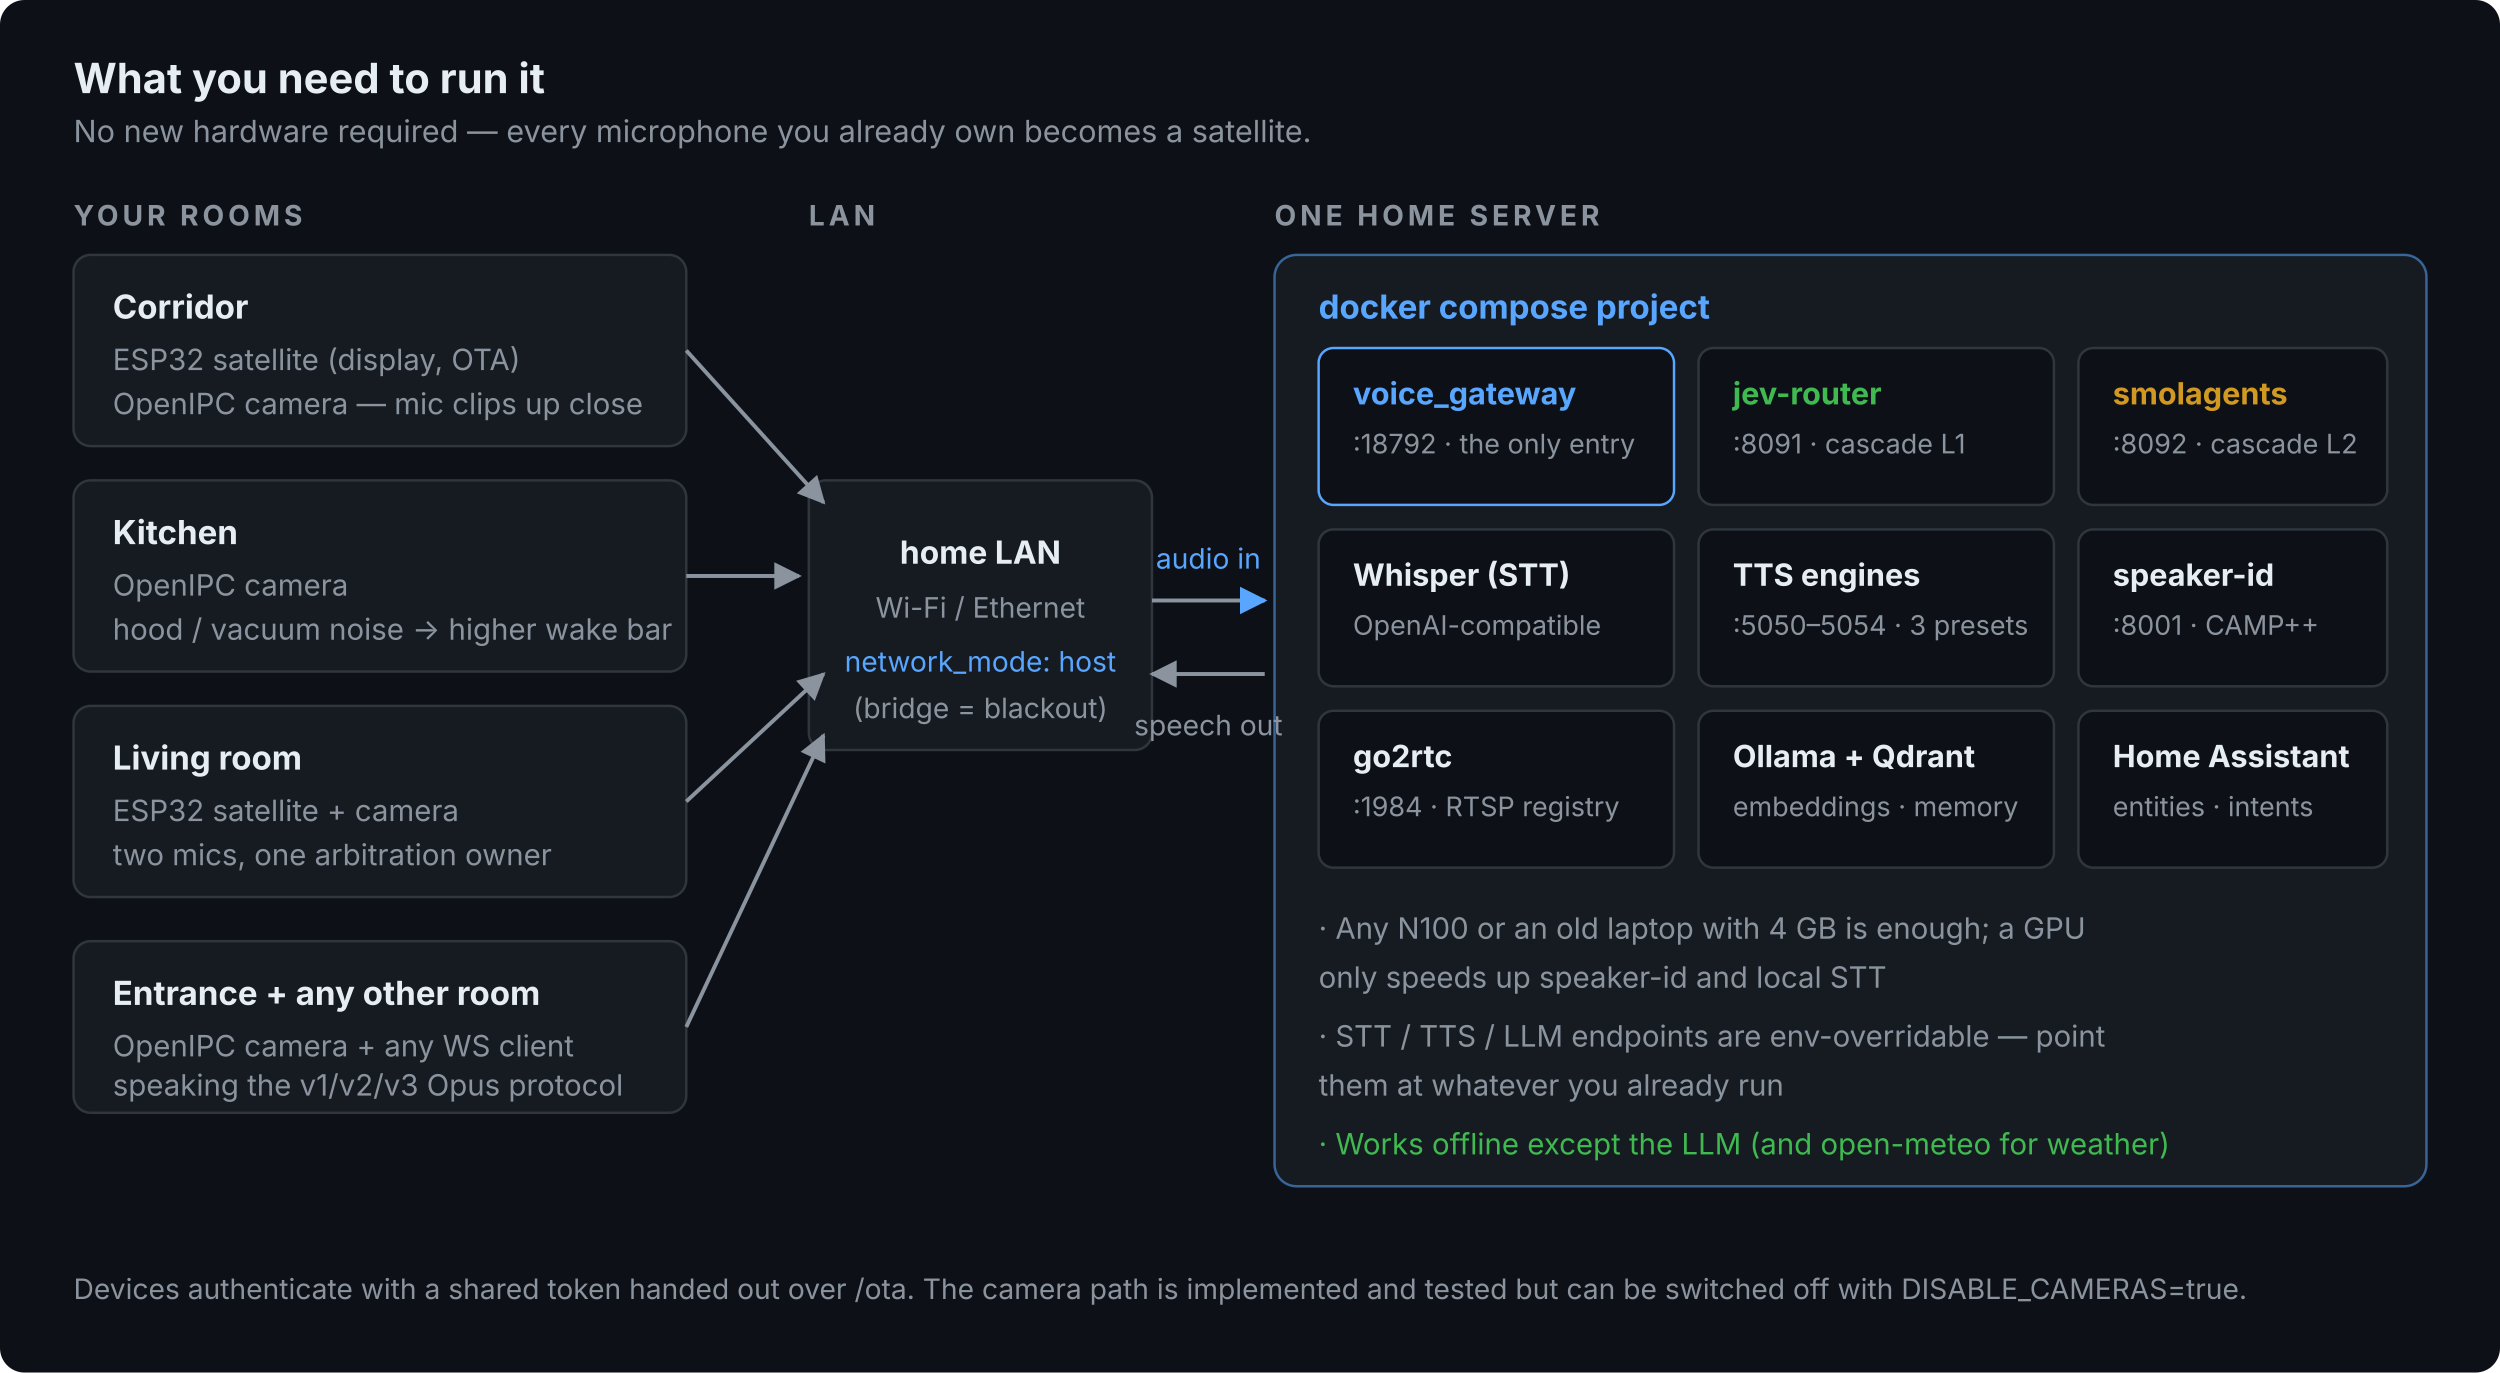
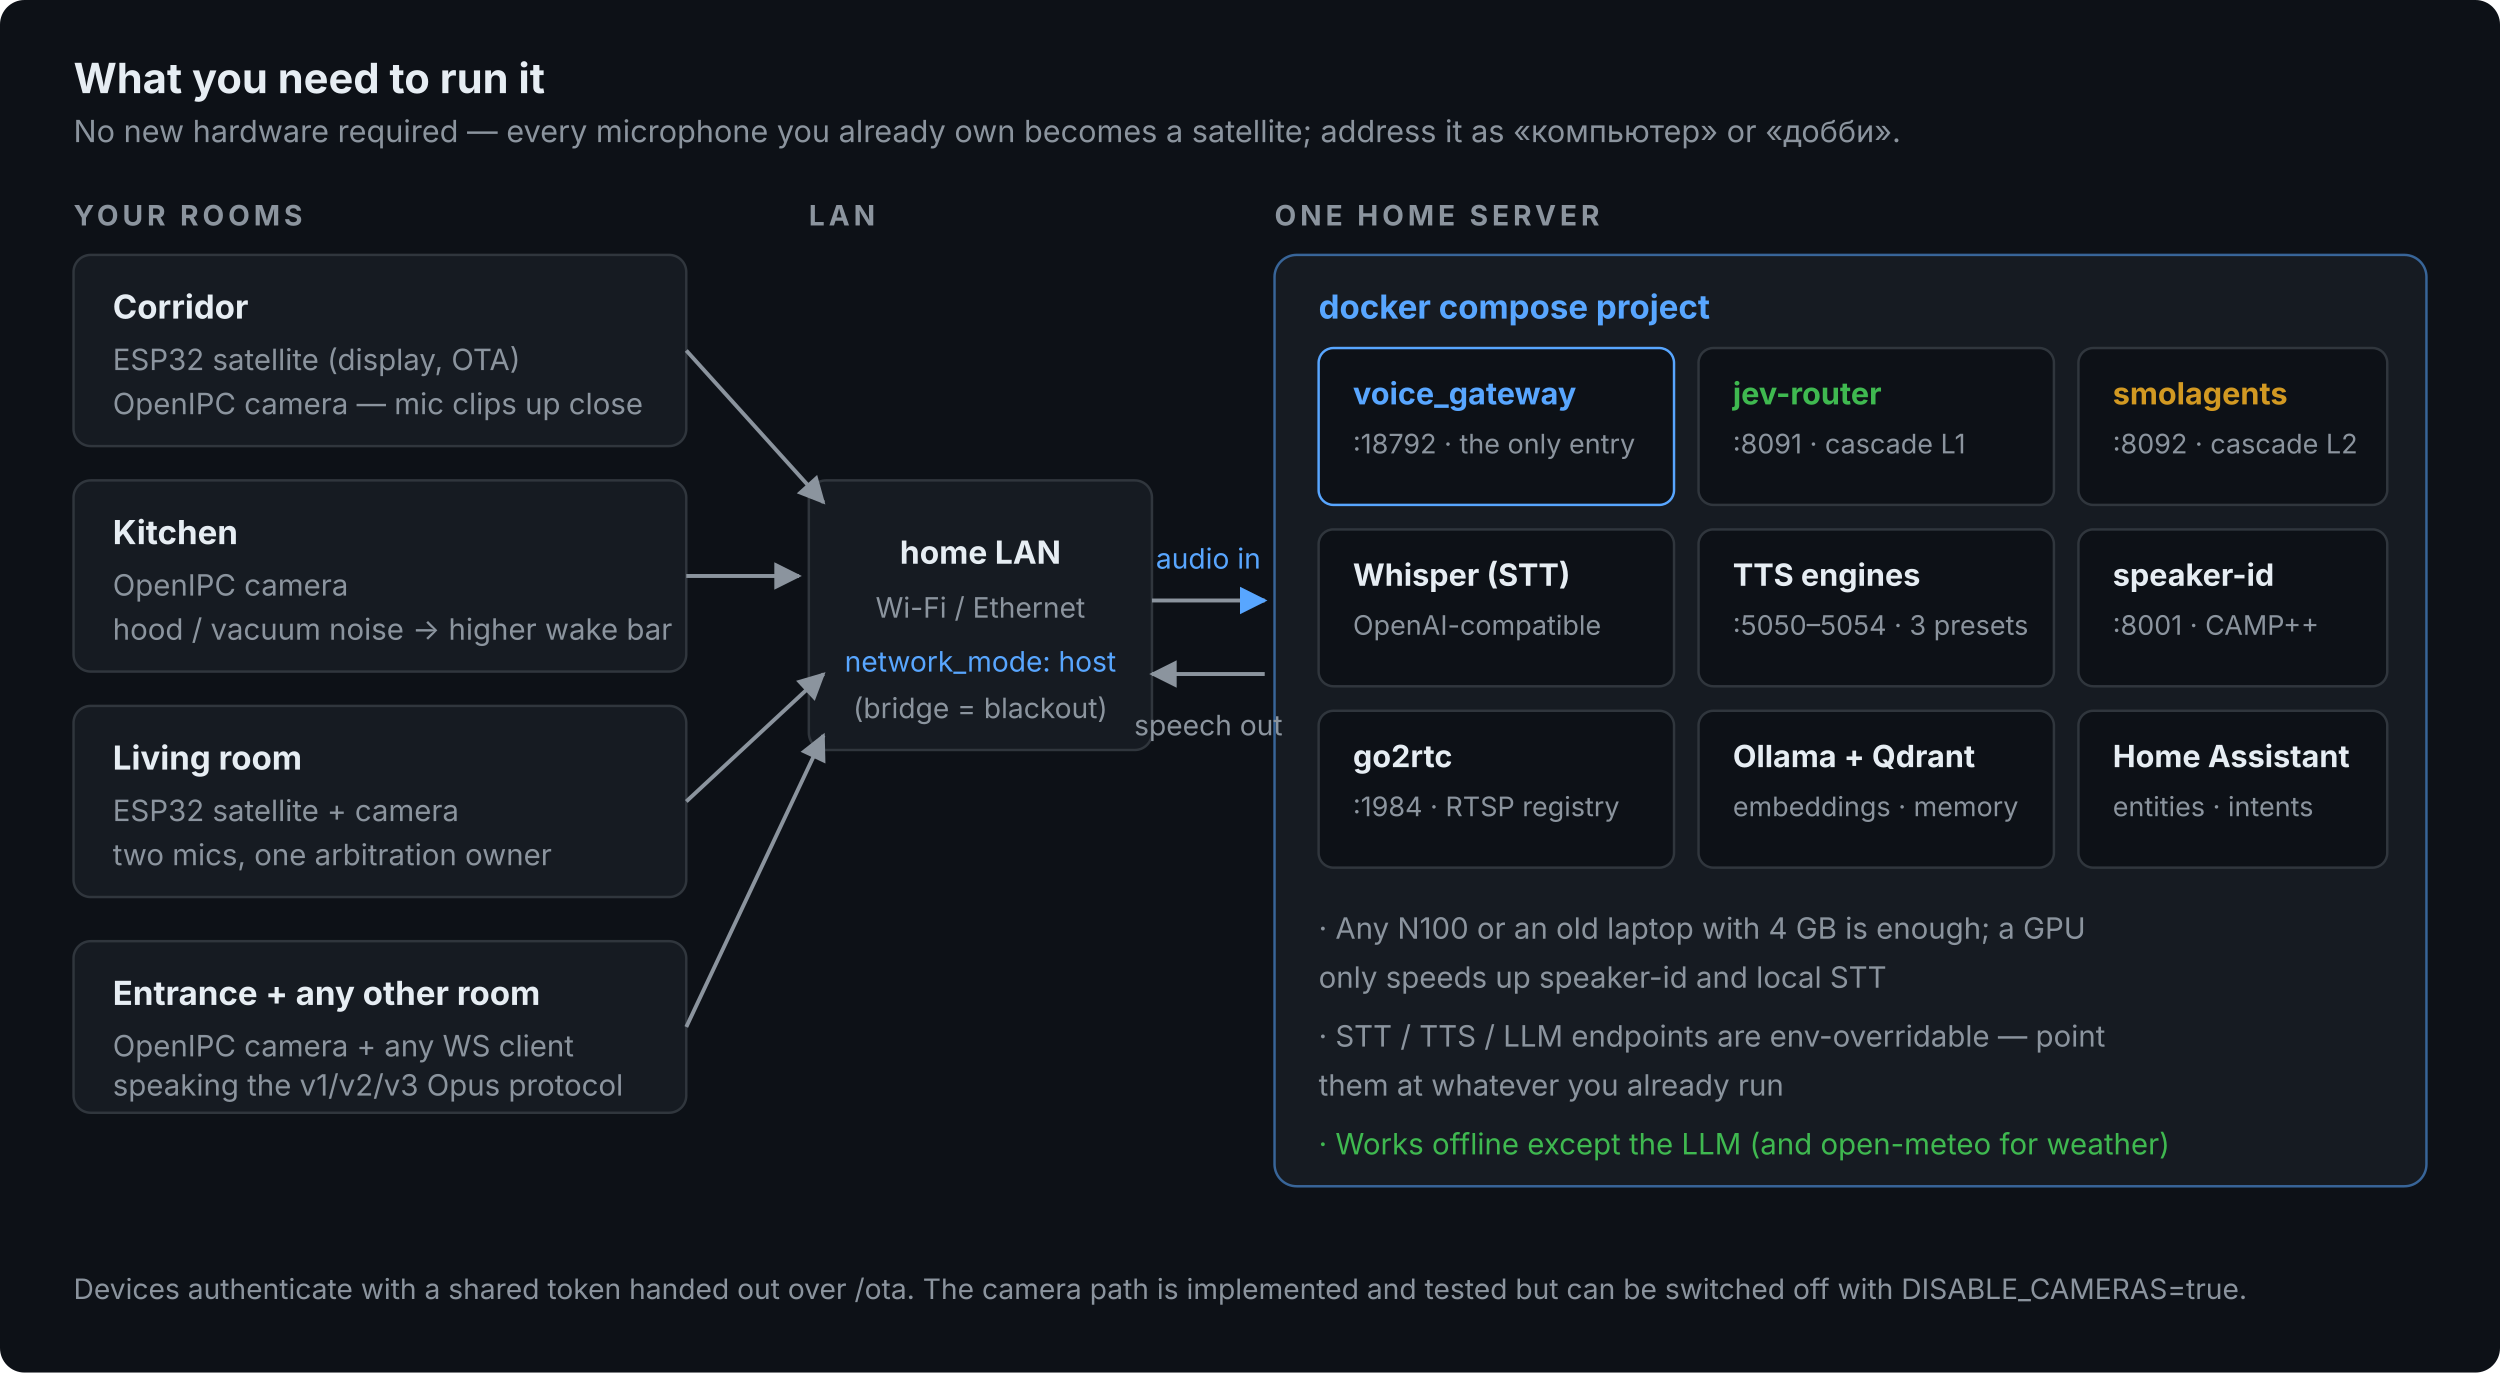
<svg xmlns="http://www.w3.org/2000/svg" viewBox="0 0 1020 560" width="1020" height="560" font-family="Inter, 'Segoe UI', Helvetica, Arial, sans-serif">
  <defs>
    <marker id="arw2" viewBox="0 0 10 10" refX="9" refY="5" markerWidth="7" markerHeight="7" orient="auto-start-reverse">
      <path d="M0,0 L10,5 L0,10 z" fill="#8b949e" />
    </marker>
    <marker id="arwb2" viewBox="0 0 10 10" refX="9" refY="5" markerWidth="7" markerHeight="7" orient="auto-start-reverse">
      <path d="M0,0 L10,5 L0,10 z" fill="#58a6ff" />
    </marker>
  </defs>
  <rect x="0" y="0" width="1020" height="560" rx="10" fill="#0d1117" />
  <text x="30" y="38" fill="#e6edf3" font-size="17" font-weight="700">What you need to run it</text>
-   <text x="30" y="58" fill="#8b949e" font-size="12.5">No new hardware required — every microphone you already own becomes a satellite.</text>
+   <text x="30" y="58" fill="#8b949e" font-size="12.5">No new hardware required — every microphone you already own becomes a satellite; address it as «компьютер» or «добби».</text>
  <text x="30" y="92" fill="#8b949e" font-size="11.5" font-weight="700" letter-spacing="1.6">YOUR ROOMS</text>
  <text x="330" y="92" fill="#8b949e" font-size="11.5" font-weight="700" letter-spacing="1.6">LAN</text>
  <text x="520" y="92" fill="#8b949e" font-size="11.5" font-weight="700" letter-spacing="1.6">ONE HOME SERVER</text>
  <g>
    <rect x="30" y="104" width="250" height="78" rx="7" fill="#161b22" stroke="#30363d" />
    <text x="46" y="130" fill="#e6edf3" font-size="13.5" font-weight="700">Corridor</text>
    <text x="46" y="151" fill="#8b949e" font-size="12">ESP32 satellite (display, OTA)</text>
    <text x="46" y="169" fill="#8b949e" font-size="12">OpenIPC camera — mic clips up close</text>
    <rect x="30" y="196" width="250" height="78" rx="7" fill="#161b22" stroke="#30363d" />
    <text x="46" y="222" fill="#e6edf3" font-size="13.5" font-weight="700">Kitchen</text>
    <text x="46" y="243" fill="#8b949e" font-size="12">OpenIPC camera</text>
    <text x="46" y="261" fill="#8b949e" font-size="12">hood / vacuum noise → higher wake bar</text>
    <rect x="30" y="288" width="250" height="78" rx="7" fill="#161b22" stroke="#30363d" />
    <text x="46" y="314" fill="#e6edf3" font-size="13.5" font-weight="700">Living room</text>
    <text x="46" y="335" fill="#8b949e" font-size="12">ESP32 satellite + camera</text>
    <text x="46" y="353" fill="#8b949e" font-size="12">two mics, one arbitration owner</text>
    <rect x="30" y="384" width="250" height="70" rx="7" fill="#161b22" stroke="#30363d" />
    <text x="46" y="410" fill="#e6edf3" font-size="13.5" font-weight="700">Entrance + any other room</text>
    <text x="46" y="431" fill="#8b949e" font-size="12">OpenIPC camera + any WS client</text>
    <text x="46" y="447" fill="#8b949e" font-size="12">speaking the v1/v2/v3 Opus protocol</text>
  </g>
  <g>
    <rect x="330" y="196" width="140" height="110" rx="7" fill="#161b22" stroke="#30363d" />
    <text x="400" y="230" fill="#e6edf3" font-size="13" font-weight="700" text-anchor="middle">home LAN</text>
    <text x="400" y="252" fill="#8b949e" font-size="11.5" text-anchor="middle">Wi-Fi / Ethernet</text>
    <text x="400" y="274" fill="#58a6ff" font-size="11.5" text-anchor="middle">network_mode: host</text>
    <text x="400" y="293" fill="#8b949e" font-size="11.5" text-anchor="middle">(bridge = blackout)</text>
  </g>
  <g>
    <rect x="520" y="104" width="470" height="380" rx="9" fill="#161b22" stroke="#58a6ff" stroke-opacity="0.55" />
    <text x="538" y="130" fill="#58a6ff" font-size="13.5" font-weight="700">docker compose project</text>
    <rect x="538" y="142" width="145" height="64" rx="6" fill="#0d1117" stroke="#58a6ff" />
    <text x="552" y="165" fill="#58a6ff" font-size="12.5" font-weight="700">voice_gateway</text>
    <text x="552" y="185" fill="#8b949e" font-size="11">:18792 · the only entry</text>
    <rect x="693" y="142" width="145" height="64" rx="6" fill="#0d1117" stroke="#30363d" />
    <text x="707" y="165" fill="#3fb950" font-size="12.5" font-weight="700">jev-router</text>
    <text x="707" y="185" fill="#8b949e" font-size="11">:8091 · cascade L1</text>
    <rect x="848" y="142" width="126" height="64" rx="6" fill="#0d1117" stroke="#30363d" />
    <text x="862" y="165" fill="#d29922" font-size="12.5" font-weight="700">smolagents</text>
    <text x="862" y="185" fill="#8b949e" font-size="11">:8092 · cascade L2</text>
    <rect x="538" y="216" width="145" height="64" rx="6" fill="#0d1117" stroke="#30363d" />
    <text x="552" y="239" fill="#e6edf3" font-size="12.5" font-weight="700">Whisper (STT)</text>
    <text x="552" y="259" fill="#8b949e" font-size="11">OpenAI-compatible</text>
    <rect x="693" y="216" width="145" height="64" rx="6" fill="#0d1117" stroke="#30363d" />
    <text x="707" y="239" fill="#e6edf3" font-size="12.5" font-weight="700">TTS engines</text>
    <text x="707" y="259" fill="#8b949e" font-size="11">:5050–5054 · 3 presets</text>
    <rect x="848" y="216" width="126" height="64" rx="6" fill="#0d1117" stroke="#30363d" />
    <text x="862" y="239" fill="#e6edf3" font-size="12.5" font-weight="700">speaker-id</text>
    <text x="862" y="259" fill="#8b949e" font-size="11">:8001 · CAMP++</text>
    <rect x="538" y="290" width="145" height="64" rx="6" fill="#0d1117" stroke="#30363d" />
    <text x="552" y="313" fill="#e6edf3" font-size="12.5" font-weight="700">go2rtc</text>
    <text x="552" y="333" fill="#8b949e" font-size="11">:1984 · RTSP registry</text>
    <rect x="693" y="290" width="145" height="64" rx="6" fill="#0d1117" stroke="#30363d" />
    <text x="707" y="313" fill="#e6edf3" font-size="12.5" font-weight="700">Ollama + Qdrant</text>
    <text x="707" y="333" fill="#8b949e" font-size="11">embeddings · memory</text>
    <rect x="848" y="290" width="126" height="64" rx="6" fill="#0d1117" stroke="#30363d" />
    <text x="862" y="313" fill="#e6edf3" font-size="12.5" font-weight="700">Home Assistant</text>
    <text x="862" y="333" fill="#8b949e" font-size="11">entities · intents</text>
    <text x="538" y="383" fill="#8b949e" font-size="12">· Any N100 or an old laptop with 4 GB is enough; a GPU</text>
    <text x="538" y="403" fill="#8b949e" font-size="12">  only speeds up speaker-id and local STT</text>
    <text x="538" y="427" fill="#8b949e" font-size="12">· STT / TTS / LLM endpoints are env-overridable — point</text>
    <text x="538" y="447" fill="#8b949e" font-size="12">  them at whatever you already run</text>
    <text x="538" y="471" fill="#3fb950" font-size="12">· Works offline except the LLM (and open-meteo for weather)</text>
  </g>
  <g stroke="#8b949e" stroke-width="1.6" fill="none">
    <line x1="280" y1="143" x2="336" y2="205" marker-end="url(#arw2)" />
    <line x1="280" y1="235" x2="326" y2="235" marker-end="url(#arw2)" />
    <line x1="280" y1="327" x2="336" y2="275" marker-end="url(#arw2)" />
    <line x1="280" y1="419" x2="336" y2="300" marker-end="url(#arw2)" />
  </g>
  <g stroke="#8b949e" stroke-width="1.6" fill="none">
    <line x1="470" y1="245" x2="516" y2="245" marker-end="url(#arwb2)" />
    <line x1="516" y1="275" x2="470" y2="275" marker-end="url(#arw2)" />
  </g>
  <text x="493" y="232" fill="#58a6ff" font-size="11.5" text-anchor="middle">audio in</text>
  <text x="493" y="300" fill="#8b949e" font-size="11.5" text-anchor="middle">speech out</text>
  <text x="30" y="530" fill="#8b949e" font-size="11.5">Devices authenticate with a shared token handed out over /ota. The camera path is implemented and tested but can be switched off with DISABLE_CAMERAS=true.</text>
</svg>
